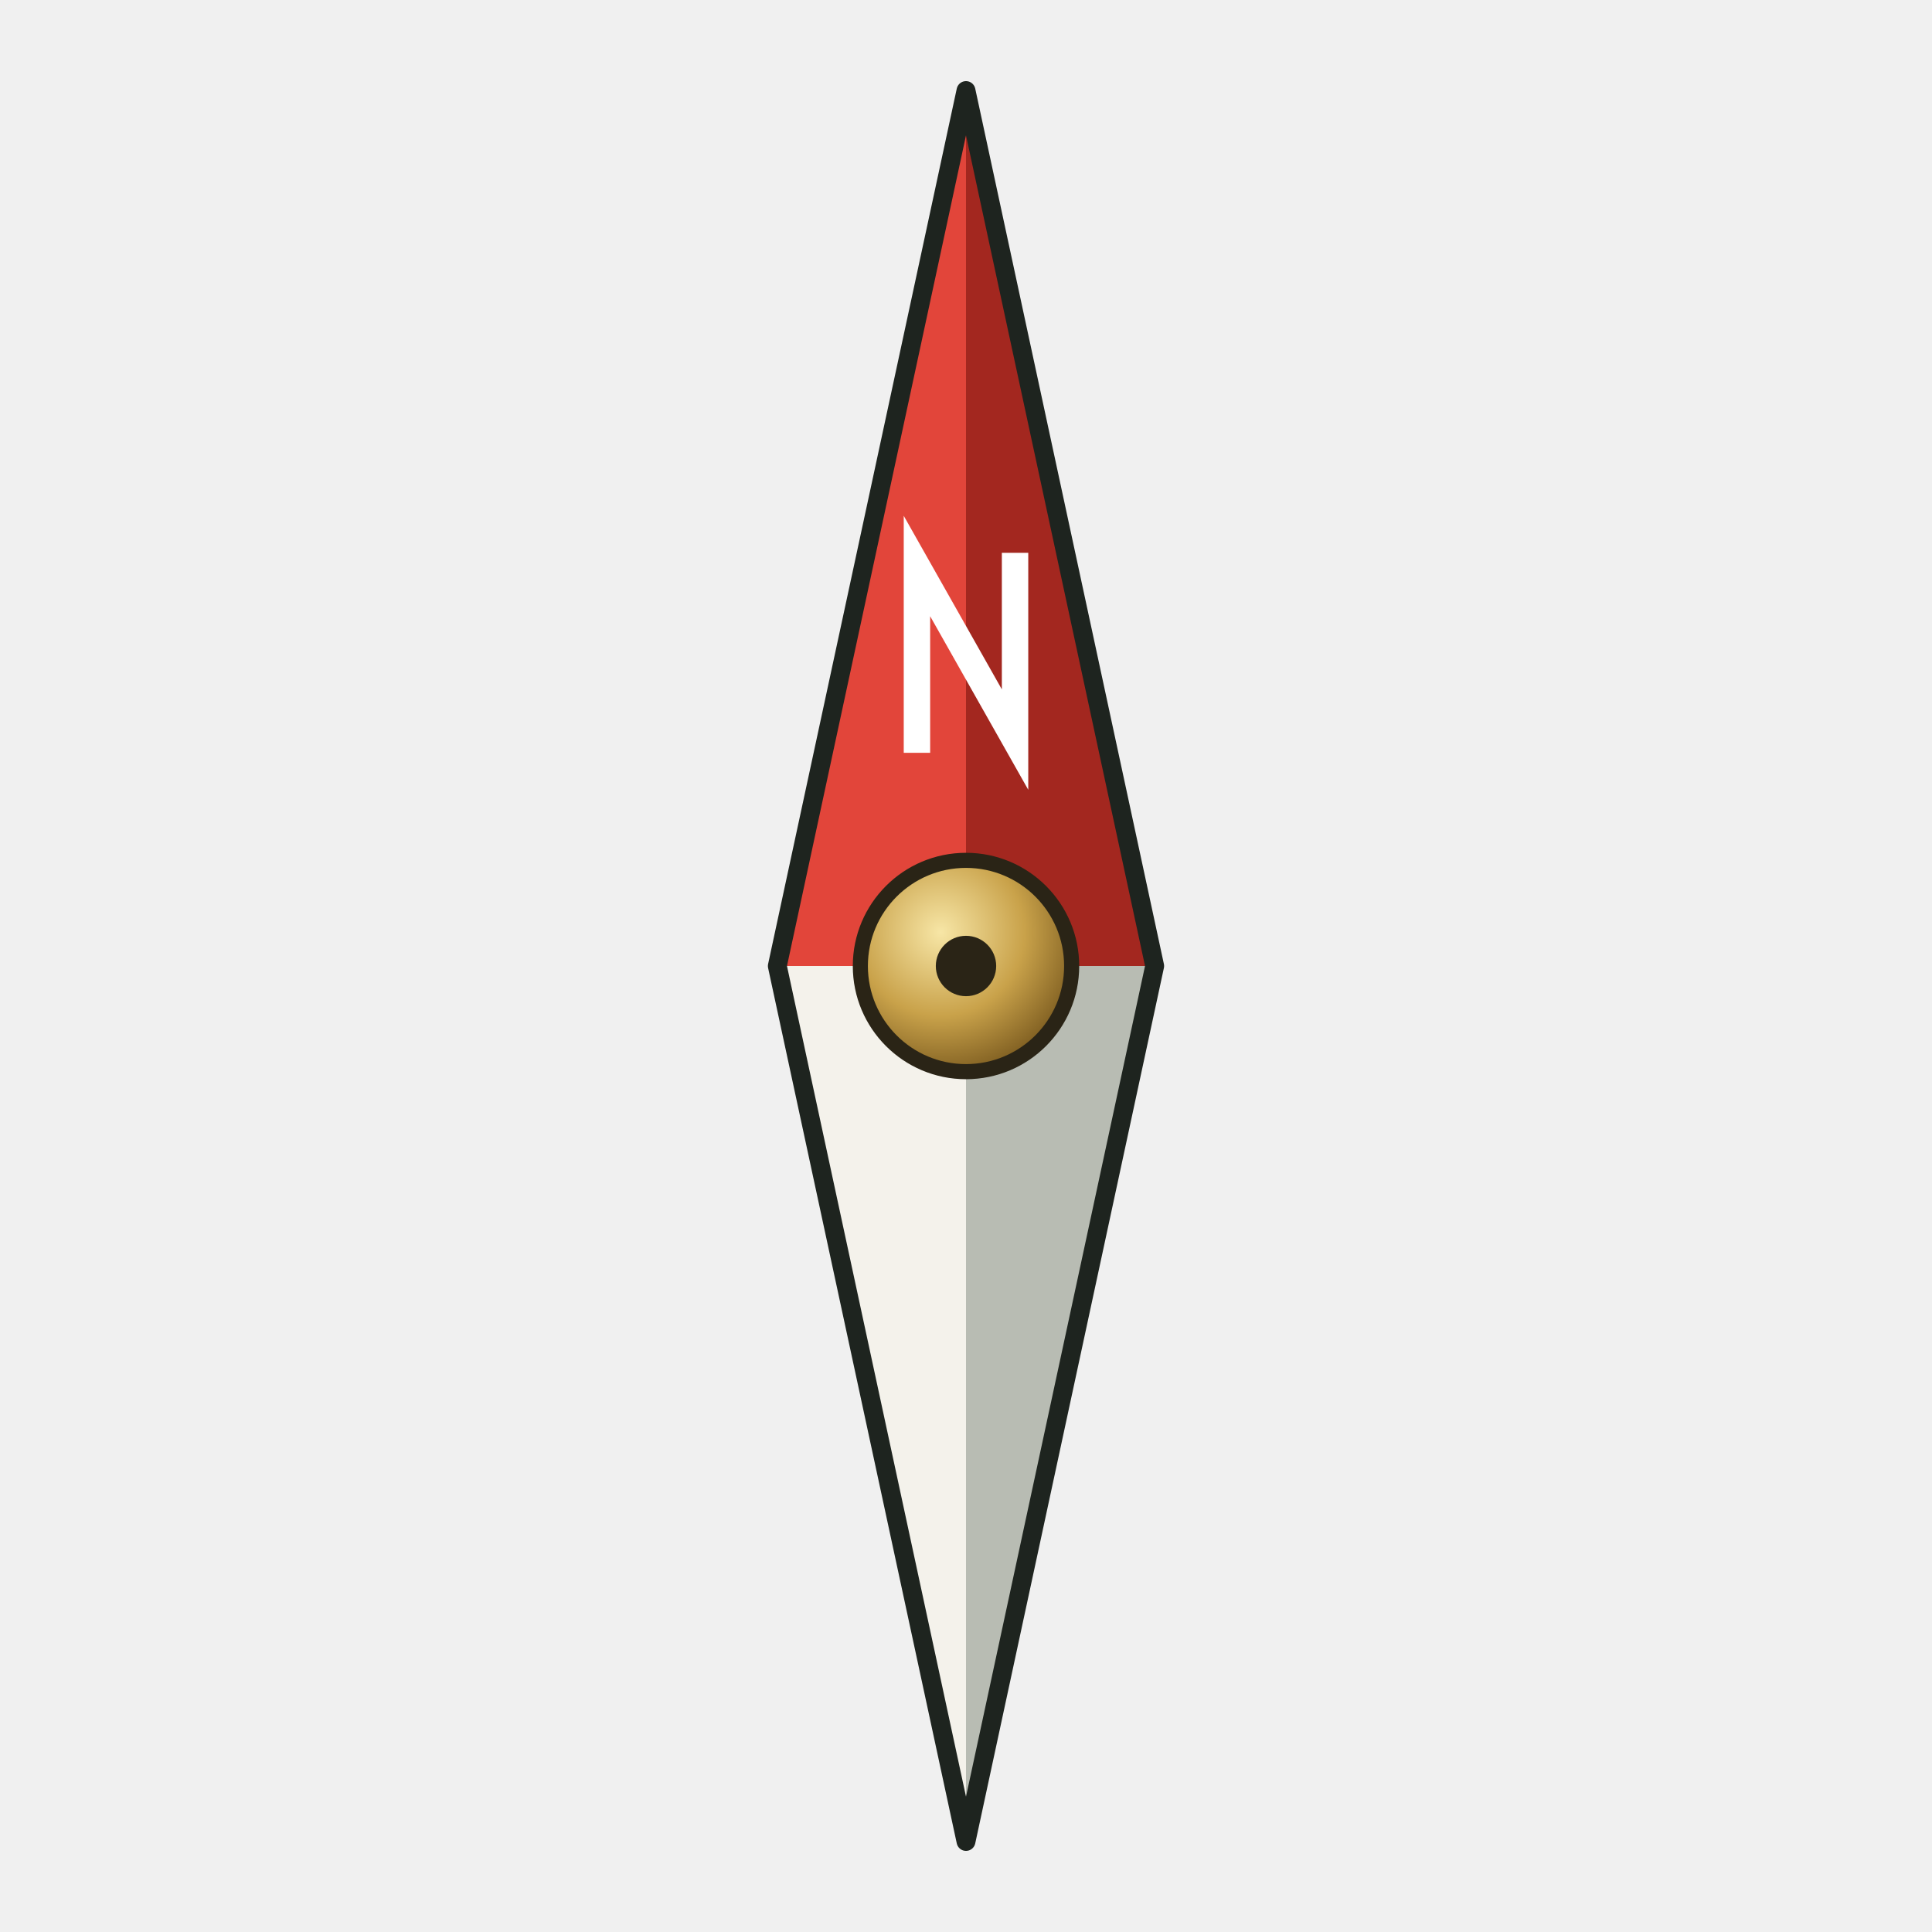
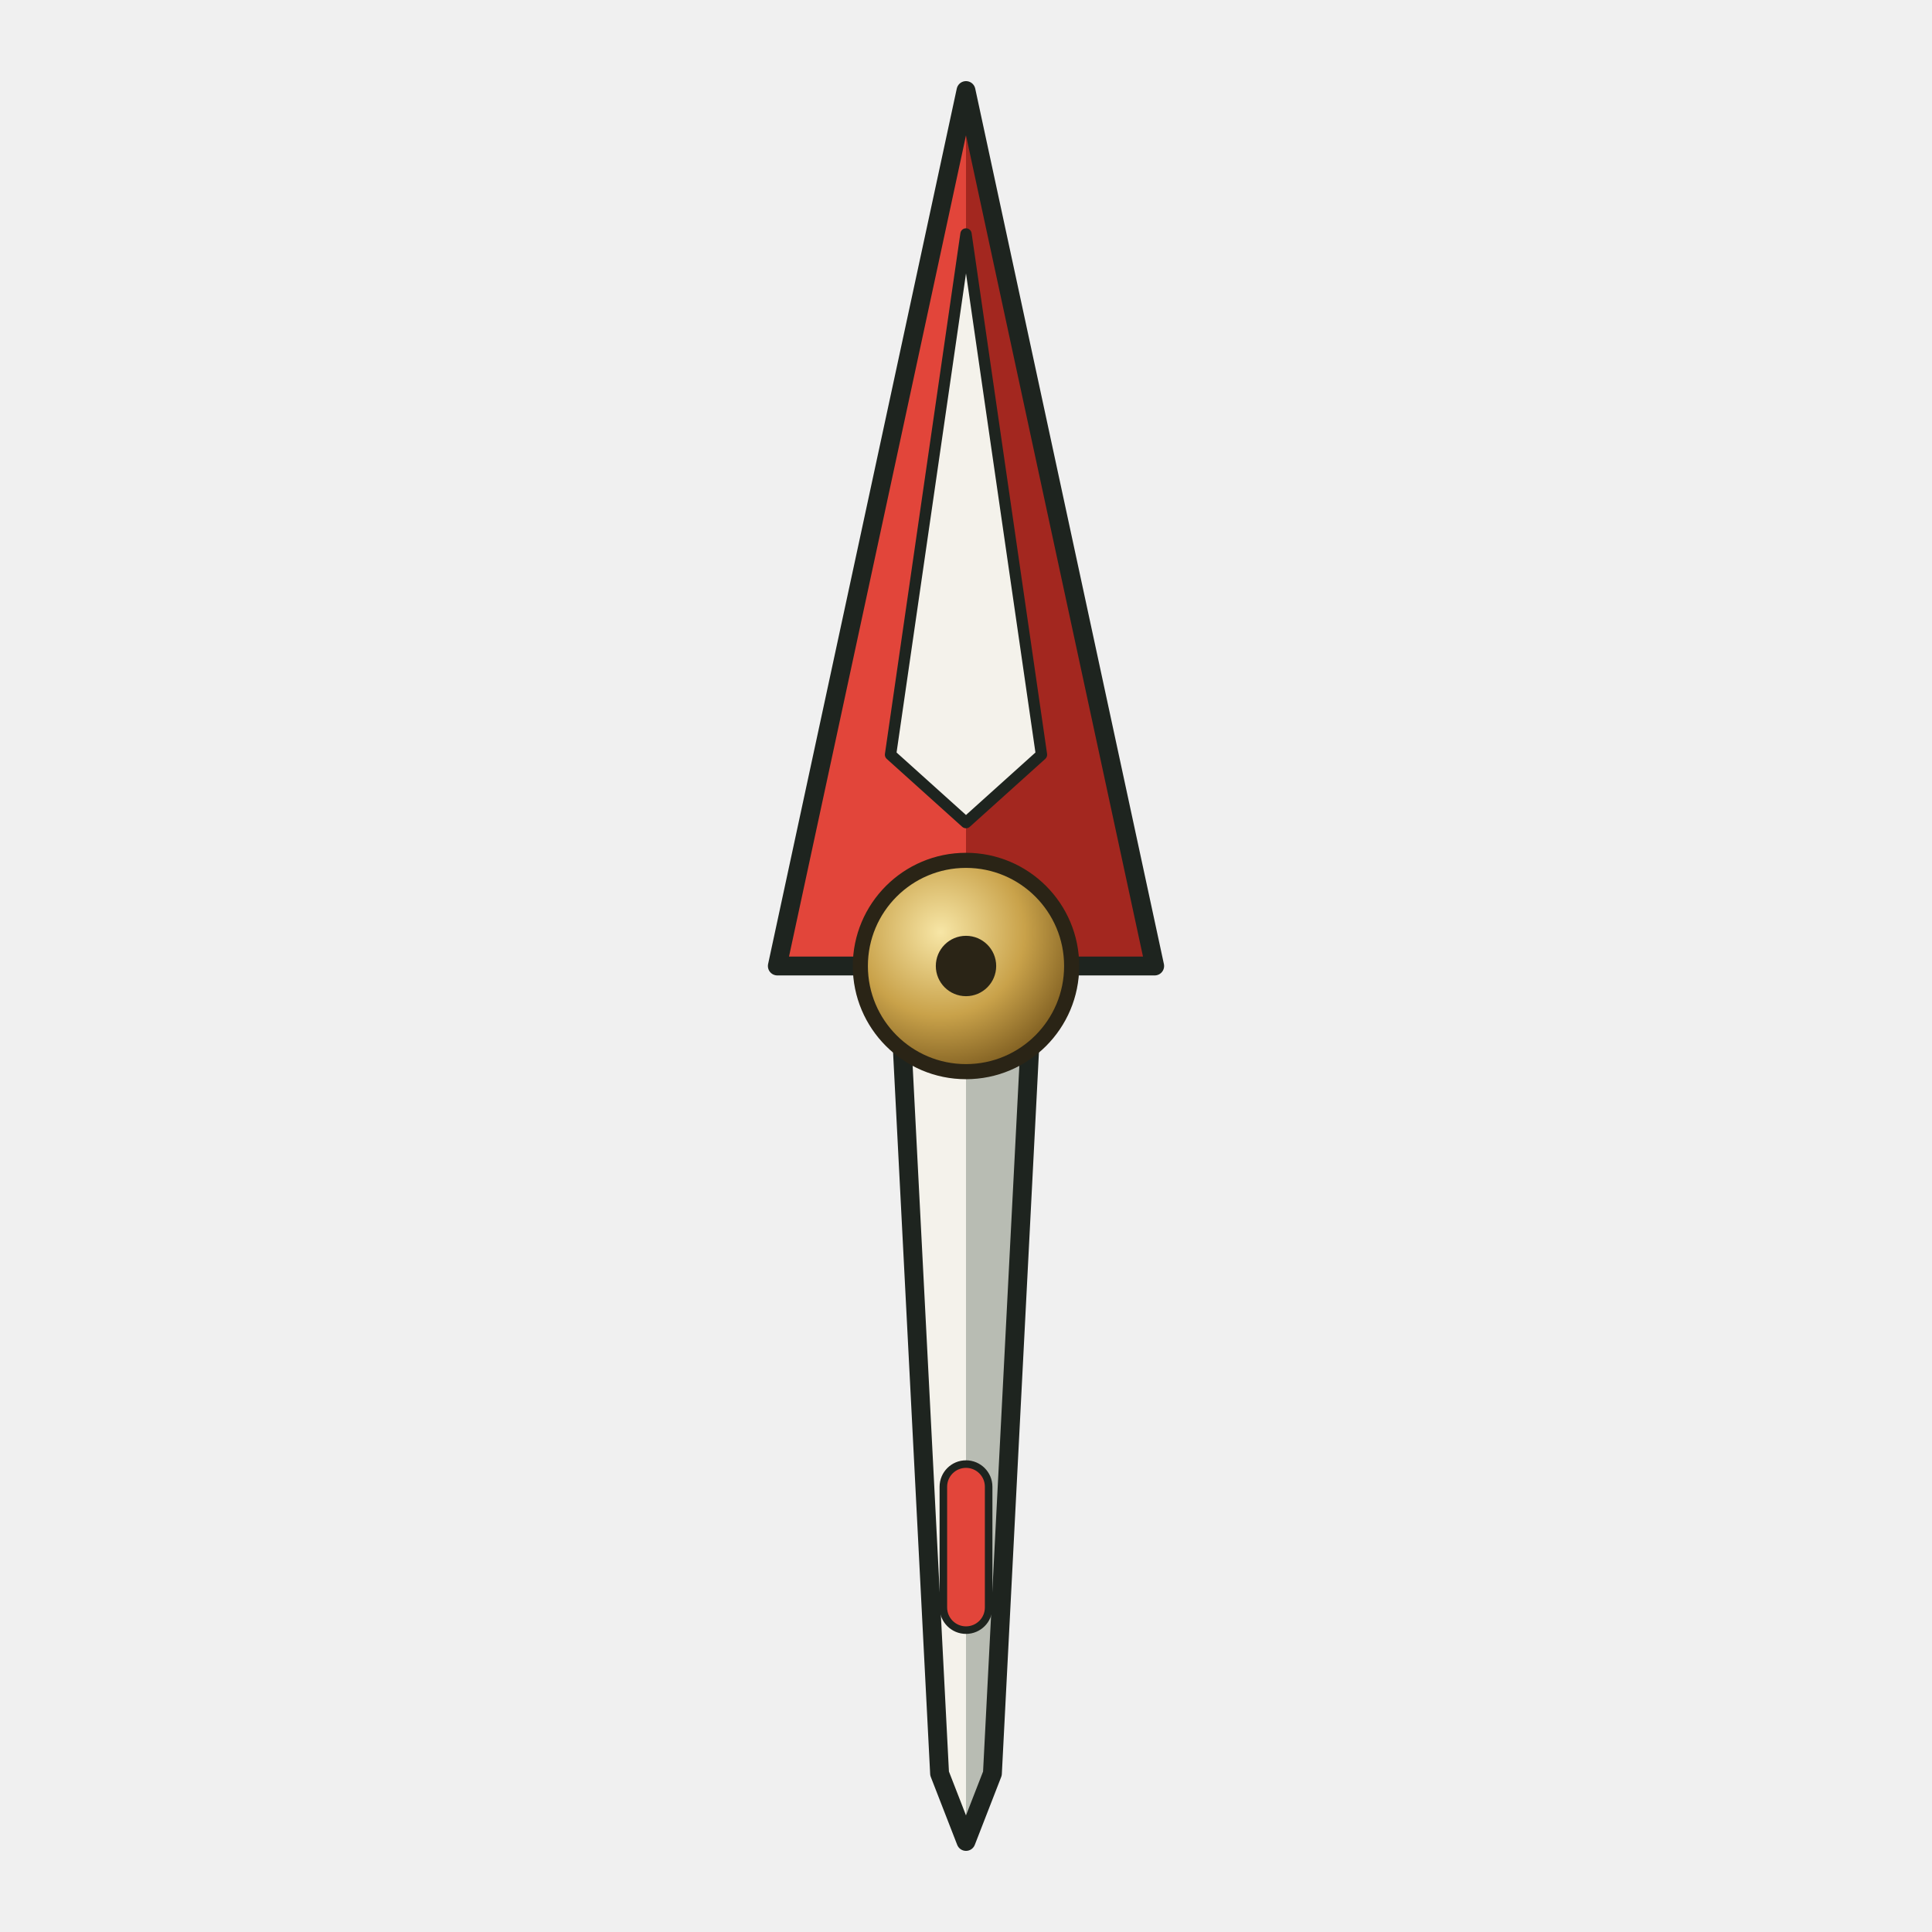
<svg xmlns="http://www.w3.org/2000/svg" viewBox="0 0 512 512" width="512" height="512">
  <defs>
    <radialGradient id="brass" cx="0.38" cy="0.34" r="0.72">
      <stop offset="0" stop-color="#F7E6A6" />
      <stop offset="0.55" stop-color="#C9A24A" />
      <stop offset="1" stop-color="#76561C" />
    </radialGradient>
  </defs>
  <polygon points="256,24 206,256 256,256" fill="#E2453A" />
  <polygon points="256,24 306,256 256,256" fill="#A3271F" />
-   <polygon points="206,256 256,488 256,256" fill="#F4F2EB" />
-   <polygon points="306,256 256,488 256,256" fill="#B8BCB3" />
-   <polygon points="256,24 306,256 256,488 206,256" fill="none" stroke="#1E241F" stroke-width="5" stroke-linejoin="round" />
-   <path d="M243,196 L243,150 L269,196 L269,150" fill="none" stroke="#FFFFFF" stroke-width="7" stroke-linecap="square" stroke-linejoin="miter" />
+   <polygon points="238,256 256,256 256,488 249,470" fill="#F4F2EB" />
+   <polygon points="274,256 256,256 256,488 263,470" fill="#B8BCB3" />
+   <polygon points="256,24 306,256 274,256 263,470 256,488 249,470 238,256 206,256" fill="none" stroke="#1E241F" stroke-width="5" stroke-linejoin="round" />
+   <polygon points="256,62 276,200 256,218 236,200" fill="#F4F2EB" stroke="#1E241F" stroke-width="3" stroke-linejoin="round" />
+   <rect x="250" y="388" width="12" height="44" rx="6" fill="#E2453A" stroke="#1E241F" stroke-width="2" />
  <circle cx="256" cy="256" r="28" fill="url(#brass)" stroke="#2A2416" stroke-width="4" />
  <circle cx="256" cy="256" r="8" fill="#2A2416" />
</svg>
